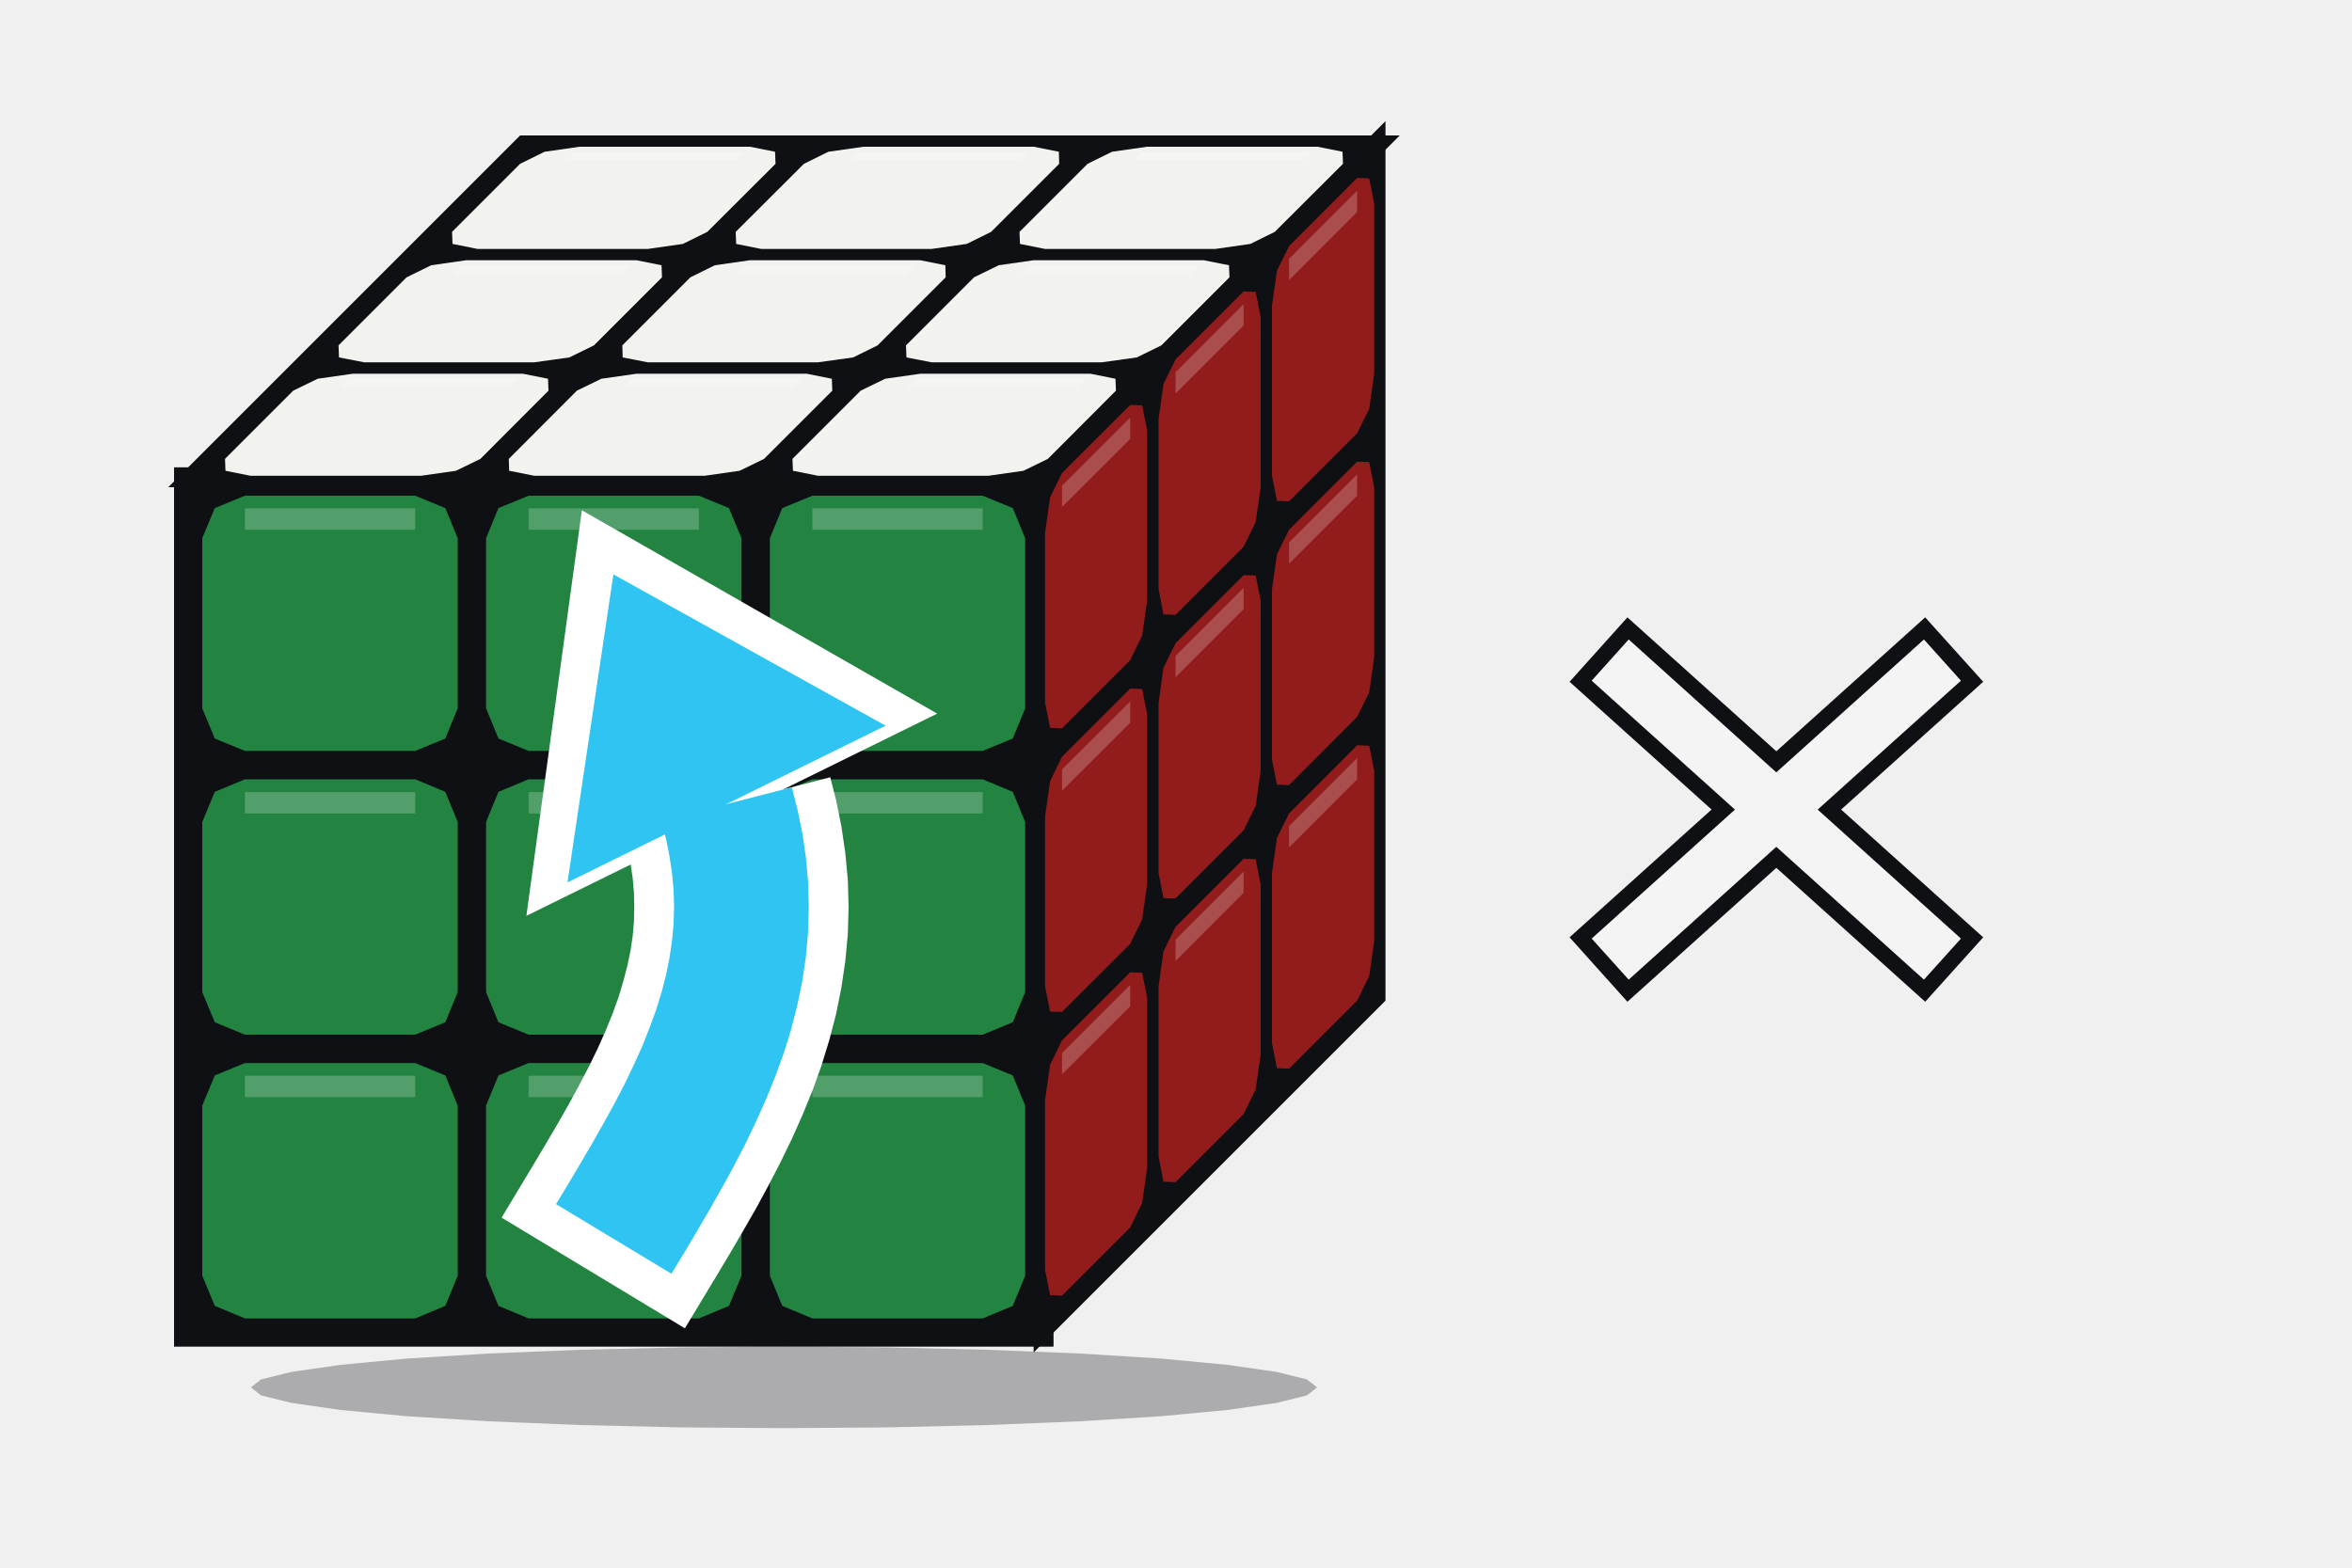
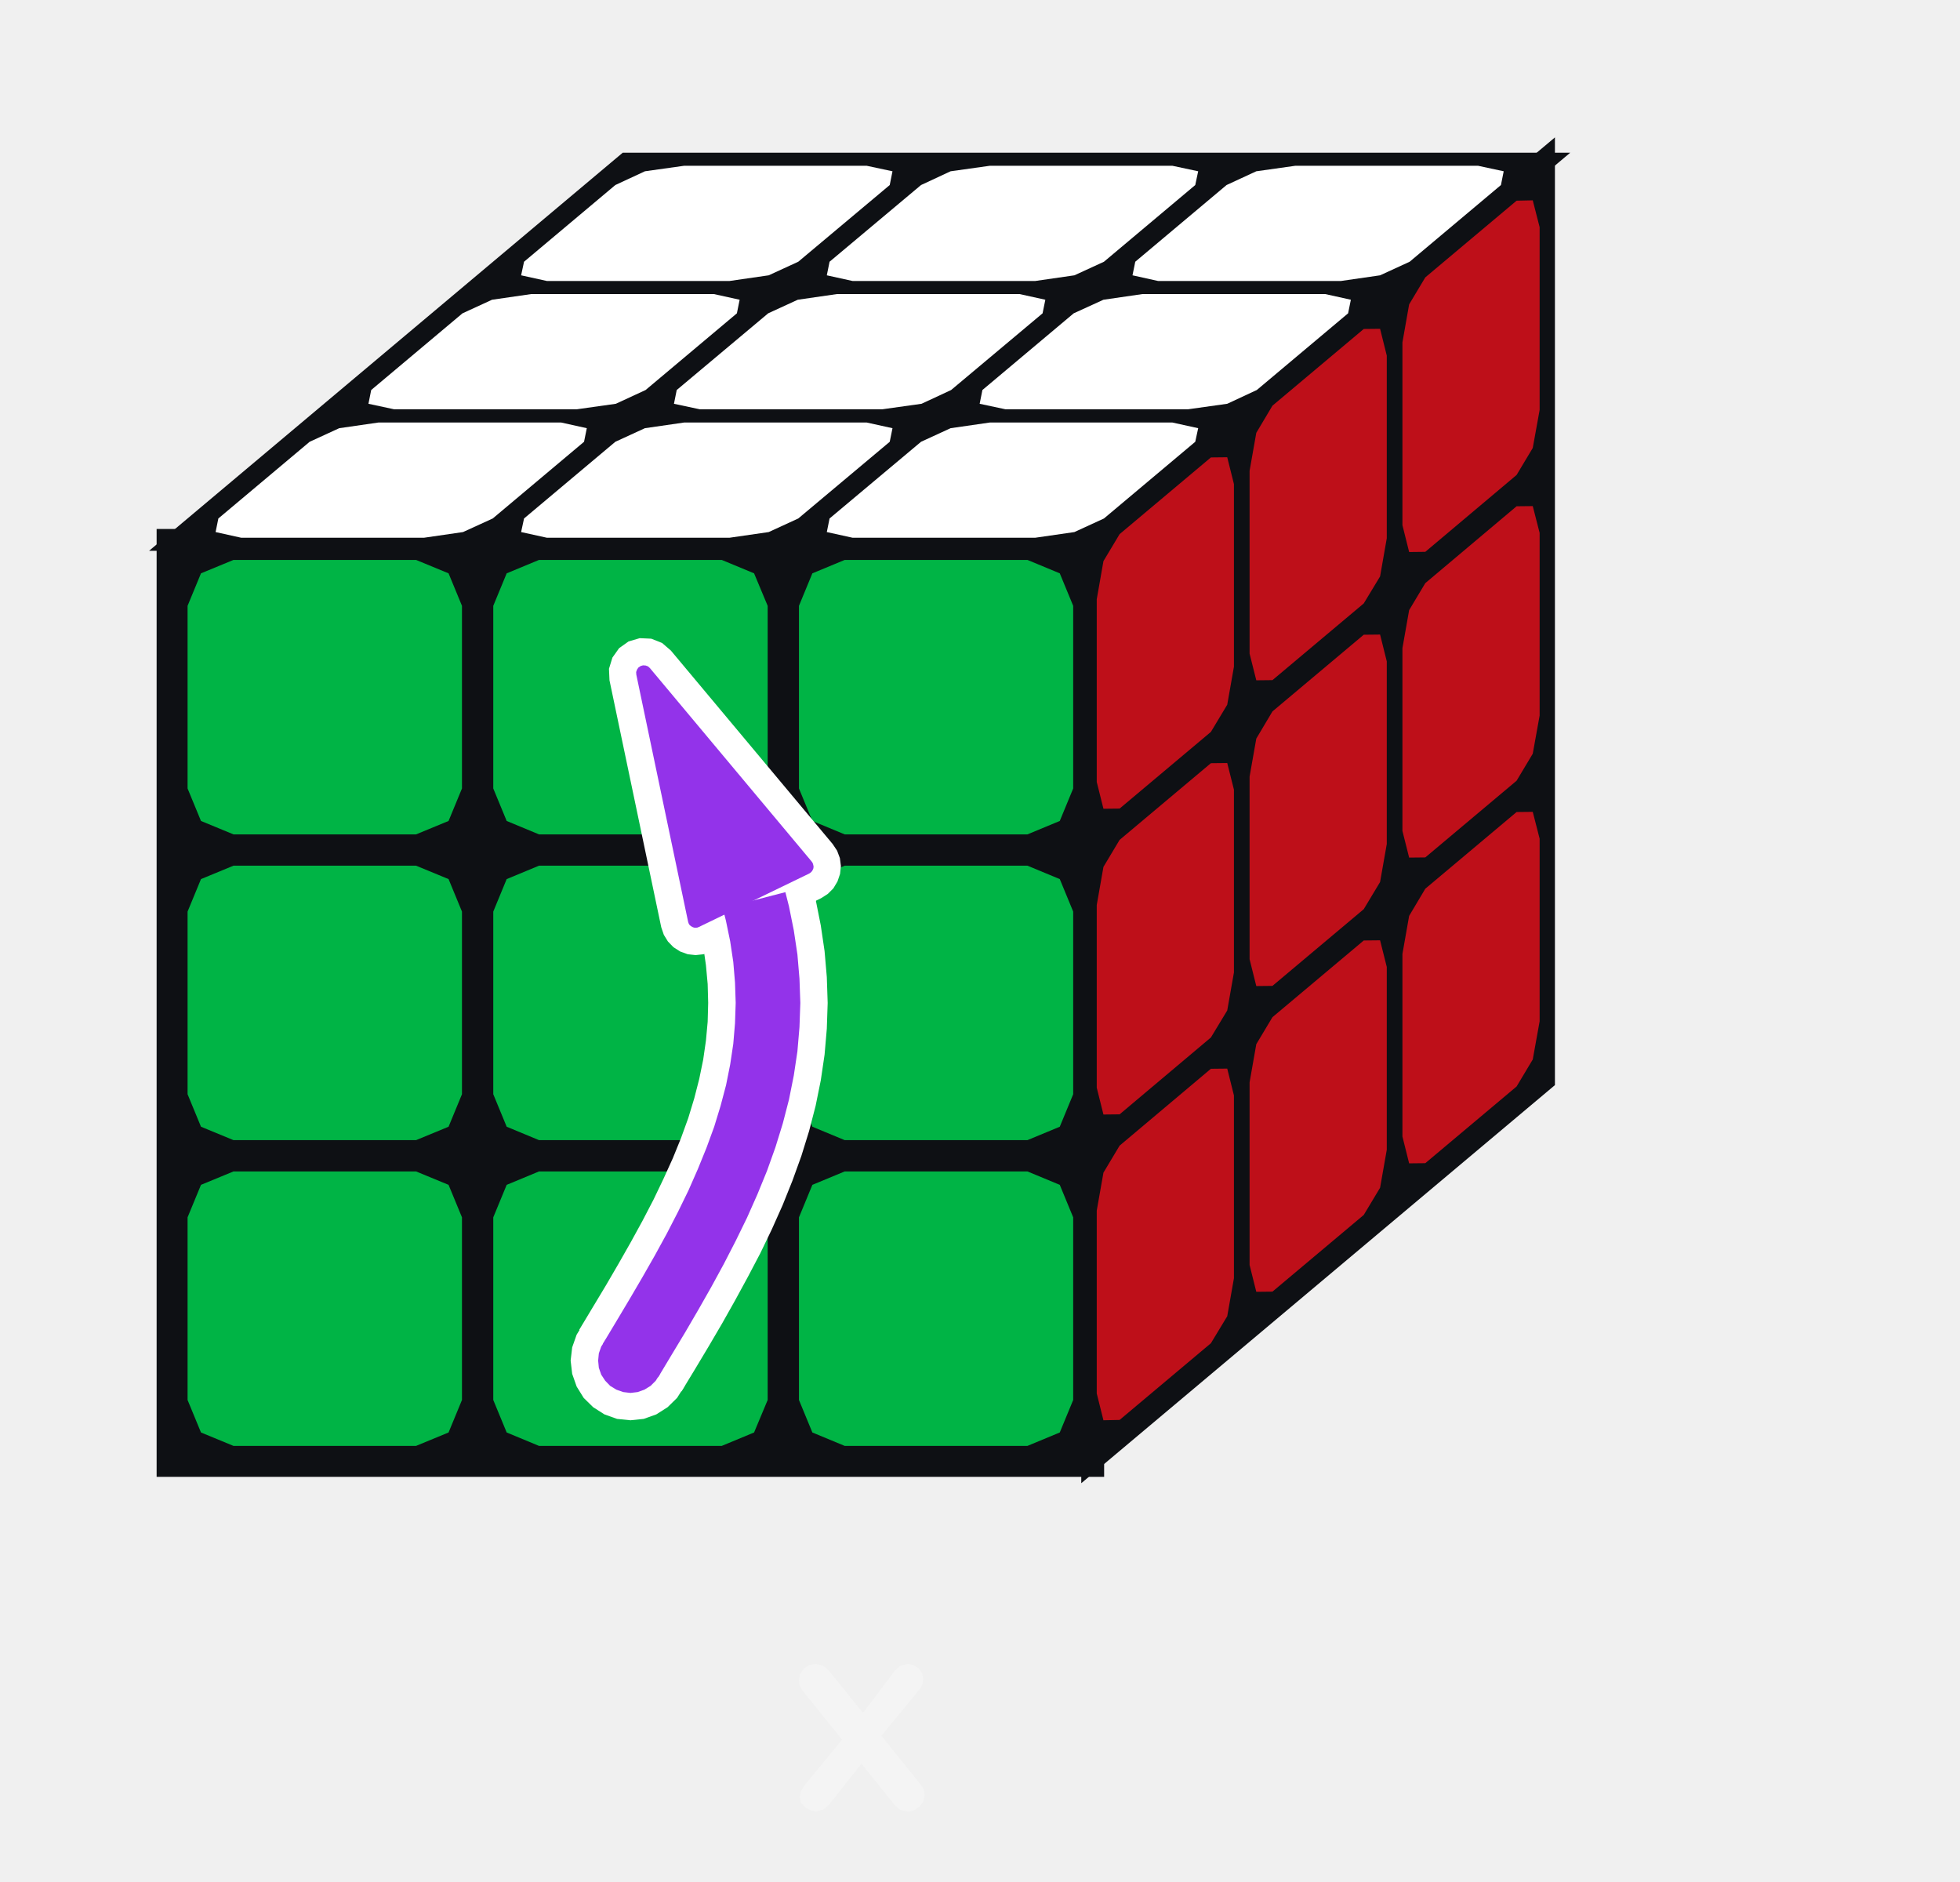
- <svg xmlns="http://www.w3.org/2000/svg" viewBox="0 0 150.00 100.00" width="144" height="96">
-   <polygon points="84.00,88.50 83.35,89.01 81.41,89.49 78.27,89.94 74.04,90.34 68.89,90.66 63.01,90.90 56.63,91.05 50.00,91.10 43.37,91.05 36.99,90.90 31.11,90.66 25.96,90.34 21.73,89.94 18.59,89.49 16.65,89.01 16.00,88.50 16.65,87.99 18.59,87.51 21.73,87.06 25.96,86.66 31.11,86.34 36.99,86.10 43.37,85.95 50.00,85.90 56.63,85.95 63.01,86.10 68.89,86.34 74.04,86.66 78.27,87.06 81.41,87.51 83.35,87.99" fill="#0e1014" fill-opacity="0.30" />
-   <polygon points="11.10,85.90 67.19,85.90 67.19,29.81 11.10,29.81" fill="#0e1014" />
-   <polygon points="10.73,31.08 66.83,31.08 89.27,8.64 33.17,8.64" fill="#0e1014" />
-   <polygon points="65.92,86.27 88.36,63.83 88.36,7.73 65.92,30.17" fill="#0e1014" />
-   <polygon points="49.46,10.45 49.43,9.68 47.83,9.36 36.97,9.36 34.73,9.68 33.17,10.45 28.83,14.79 28.86,15.56 30.46,15.88 41.31,15.88 43.55,15.56 45.11,14.79" fill="#f2f2ee" />
-   <polygon points="36.10,10.23 46.96,10.23 47.50,9.69 36.65,9.69" fill="#ffffff" fill-opacity="0.22" />
-   <polygon points="67.55,10.45 67.53,9.68 65.92,9.36 55.07,9.36 52.83,9.68 51.27,10.45 46.92,14.79 46.95,15.56 48.55,15.88 59.41,15.88 61.65,15.56 63.21,14.79" fill="#f2f2ee" />
-   <polygon points="54.20,10.23 65.06,10.23 65.60,9.69 54.74,9.69" fill="#ffffff" fill-opacity="0.22" />
-   <polygon points="85.65,10.45 85.62,9.68 84.02,9.36 73.16,9.36 70.92,9.68 69.36,10.45 65.02,14.79 65.05,15.56 66.65,15.88 77.50,15.88 79.74,15.56 81.30,14.79" fill="#f2f2ee" />
-   <polygon points="72.29,10.23 83.15,10.23 83.69,9.69 72.84,9.69" fill="#ffffff" fill-opacity="0.22" />
-   <polygon points="42.22,17.69 42.19,16.92 40.59,16.60 29.73,16.60 27.50,16.92 25.93,17.69 21.59,22.03 21.62,22.80 23.22,23.11 34.08,23.11 36.31,22.80 37.88,22.03" fill="#f2f2ee" />
-   <polygon points="28.86,17.47 39.72,17.47 40.26,16.93 29.41,16.93" fill="#ffffff" fill-opacity="0.22" />
-   <polygon points="60.31,17.69 60.29,16.92 58.69,16.60 47.83,16.60 45.59,16.92 44.03,17.69 39.69,22.03 39.71,22.80 41.31,23.11 52.17,23.11 54.41,22.80 55.97,22.03" fill="#f2f2ee" />
-   <polygon points="46.96,17.47 57.82,17.47 58.36,16.93 47.50,16.93" fill="#ffffff" fill-opacity="0.22" />
-   <polygon points="78.41,17.69 78.38,16.92 76.78,16.60 65.92,16.60 63.69,16.92 62.12,17.69 57.78,22.03 57.81,22.80 59.41,23.11 70.27,23.11 72.50,22.80 74.07,22.03" fill="#f2f2ee" />
-   <polygon points="65.06,17.47 75.91,17.47 76.46,16.93 65.60,16.93" fill="#ffffff" fill-opacity="0.22" />
-   <polygon points="34.98,24.92 34.95,24.16 33.35,23.84 22.50,23.84 20.26,24.16 18.70,24.92 14.35,29.27 14.38,30.03 15.98,30.35 26.84,30.35 29.08,30.03 30.64,29.27" fill="#f2f2ee" />
-   <polygon points="21.63,24.71 32.48,24.71 33.03,24.16 22.17,24.16" fill="#ffffff" fill-opacity="0.22" />
-   <polygon points="53.08,24.92 53.05,24.16 51.45,23.84 40.59,23.84 38.35,24.16 36.79,24.92 32.45,29.27 32.47,30.03 34.08,30.35 44.93,30.35 47.17,30.03 48.73,29.27" fill="#f2f2ee" />
-   <polygon points="39.72,24.71 50.58,24.71 51.12,24.16 40.26,24.16" fill="#ffffff" fill-opacity="0.22" />
-   <polygon points="71.17,24.92 71.14,24.16 69.54,23.84 58.69,23.84 56.45,24.16 54.89,24.92 50.54,29.27 50.57,30.03 52.17,30.35 63.03,30.35 65.27,30.03 66.83,29.27" fill="#f2f2ee" />
-   <polygon points="57.82,24.71 68.67,24.71 69.22,24.16 58.36,24.16" fill="#ffffff" fill-opacity="0.22" />
-   <polygon points="73.16,27.46 72.84,25.86 72.08,25.83 67.73,30.17 66.97,31.73 66.65,33.97 66.65,44.83 66.97,46.43 67.73,46.46 72.08,42.11 72.84,40.55 73.16,38.31" fill="#921b1b" />
-   <polygon points="67.73,32.34 72.08,28.00 72.08,26.64 67.73,30.99" fill="#ffffff" fill-opacity="0.22" />
-   <polygon points="80.40,20.22 80.08,18.62 79.31,18.59 74.97,22.93 74.20,24.50 73.89,26.73 73.89,37.59 74.20,39.19 74.97,39.22 79.31,34.88 80.08,33.31 80.40,31.08" fill="#921b1b" />
-   <polygon points="74.97,25.10 79.31,20.76 79.31,19.40 74.97,23.75" fill="#ffffff" fill-opacity="0.22" />
-   <polygon points="87.64,12.98 87.32,11.38 86.55,11.35 82.21,15.70 81.44,17.26 81.12,19.50 81.12,30.35 81.44,31.95 82.21,31.98 86.55,27.64 87.32,26.08 87.64,23.84" fill="#921b1b" />
-   <polygon points="82.21,17.87 86.55,13.52 86.55,12.17 82.21,16.51" fill="#ffffff" fill-opacity="0.22" />
-   <polygon points="73.16,45.55 72.84,43.95 72.08,43.92 67.73,48.27 66.97,49.83 66.65,52.07 66.65,62.92 66.97,64.53 67.73,64.55 72.08,60.21 72.84,58.65 73.16,56.41" fill="#921b1b" />
-   <polygon points="67.73,50.44 72.08,46.10 72.08,44.74 67.73,49.08" fill="#ffffff" fill-opacity="0.22" />
-   <polygon points="80.40,38.31 80.08,36.71 79.31,36.69 74.97,41.03 74.20,42.59 73.89,44.83 73.89,55.69 74.20,57.29 74.97,57.31 79.31,52.97 80.08,51.41 80.40,49.17" fill="#921b1b" />
-   <polygon points="74.97,43.20 79.31,38.86 79.31,37.50 74.97,41.84" fill="#ffffff" fill-opacity="0.22" />
-   <polygon points="87.64,31.08 87.32,29.47 86.55,29.45 82.21,33.79 81.44,35.35 81.12,37.59 81.12,48.45 81.44,50.05 82.21,50.08 86.55,45.73 87.32,44.17 87.64,41.93" fill="#921b1b" />
-   <polygon points="82.21,35.96 86.55,31.62 86.55,30.26 82.21,34.60" fill="#ffffff" fill-opacity="0.22" />
-   <polygon points="73.16,63.65 72.84,62.05 72.08,62.02 67.73,66.36 66.97,67.92 66.65,70.16 66.65,81.02 66.97,82.62 67.73,82.65 72.08,78.30 72.84,76.74 73.16,74.50" fill="#921b1b" />
-   <polygon points="67.73,68.53 72.08,64.19 72.08,62.83 67.73,67.18" fill="#ffffff" fill-opacity="0.22" />
-   <polygon points="80.40,56.41 80.08,54.81 79.31,54.78 74.97,59.12 74.20,60.69 73.89,62.92 73.89,73.78 74.20,75.38 74.97,75.41 79.31,71.07 80.08,69.50 80.40,67.27" fill="#921b1b" />
-   <polygon points="74.97,61.30 79.31,56.95 79.31,55.60 74.97,59.94" fill="#ffffff" fill-opacity="0.22" />
-   <polygon points="87.64,49.17 87.32,47.57 86.55,47.54 82.21,51.89 81.44,53.45 81.12,55.69 81.12,66.54 81.44,68.14 82.21,68.17 86.55,63.83 87.32,62.27 87.64,60.03" fill="#921b1b" />
-   <polygon points="82.21,54.06 86.55,49.71 86.55,48.36 82.21,52.70" fill="#ffffff" fill-opacity="0.22" />
-   <polygon points="29.19,34.33 28.40,32.41 26.48,31.62 15.62,31.62 13.70,32.41 12.90,34.33 12.90,45.19 13.70,47.11 15.62,47.90 26.48,47.90 28.40,47.11 29.19,45.19" fill="#238442" />
-   <polygon points="15.62,33.79 26.48,33.79 26.48,32.43 15.62,32.43" fill="#ffffff" fill-opacity="0.22" />
-   <polygon points="47.29,34.33 46.49,32.41 44.57,31.62 33.71,31.62 31.79,32.41 31.00,34.33 31.00,45.19 31.79,47.11 33.71,47.90 44.57,47.90 46.49,47.11 47.29,45.19" fill="#238442" />
-   <polygon points="33.71,33.79 44.57,33.79 44.57,32.43 33.71,32.43" fill="#ffffff" fill-opacity="0.22" />
-   <polygon points="65.38,34.33 64.59,32.41 62.67,31.62 51.81,31.62 49.89,32.41 49.10,34.33 49.10,45.19 49.89,47.11 51.81,47.90 62.67,47.90 64.59,47.11 65.38,45.19" fill="#238442" />
-   <polygon points="51.81,33.79 62.67,33.79 62.67,32.43 51.81,32.43" fill="#ffffff" fill-opacity="0.22" />
-   <polygon points="29.19,52.43 28.40,50.51 26.48,49.71 15.62,49.71 13.70,50.51 12.90,52.43 12.90,63.29 13.70,65.21 15.62,66.00 26.48,66.00 28.40,65.21 29.19,63.29" fill="#238442" />
-   <polygon points="15.62,51.89 26.48,51.89 26.48,50.53 15.62,50.53" fill="#ffffff" fill-opacity="0.22" />
-   <polygon points="47.29,52.43 46.49,50.51 44.57,49.71 33.71,49.71 31.79,50.51 31.00,52.43 31.00,63.29 31.79,65.21 33.71,66.00 44.57,66.00 46.49,65.21 47.29,63.29" fill="#238442" />
-   <polygon points="33.71,51.89 44.57,51.89 44.57,50.53 33.71,50.53" fill="#ffffff" fill-opacity="0.22" />
-   <polygon points="65.38,52.43 64.59,50.51 62.67,49.71 51.81,49.71 49.89,50.51 49.10,52.43 49.10,63.29 49.89,65.21 51.81,66.00 62.67,66.00 64.59,65.21 65.38,63.29" fill="#238442" />
-   <polygon points="51.81,51.89 62.67,51.89 62.67,50.53 51.81,50.53" fill="#ffffff" fill-opacity="0.22" />
-   <polygon points="29.19,70.52 28.40,68.60 26.48,67.81 15.62,67.81 13.70,68.60 12.90,70.52 12.90,81.38 13.70,83.30 15.62,84.10 26.48,84.10 28.40,83.30 29.19,81.38" fill="#238442" />
-   <polygon points="15.62,69.98 26.48,69.98 26.48,68.62 15.62,68.62" fill="#ffffff" fill-opacity="0.22" />
-   <polygon points="47.29,70.52 46.49,68.60 44.57,67.81 33.71,67.81 31.79,68.60 31.00,70.52 31.00,81.38 31.79,83.30 33.71,84.10 44.57,84.10 46.49,83.30 47.29,81.38" fill="#238442" />
-   <polygon points="33.71,69.98 44.57,69.98 44.57,68.62 33.71,68.62" fill="#ffffff" fill-opacity="0.22" />
-   <polygon points="65.38,70.52 64.59,68.60 62.67,67.81 51.81,67.81 49.89,68.60 49.10,70.52 49.10,81.38 49.89,83.30 51.81,84.10 62.67,84.10 64.59,83.30 65.38,81.38" fill="#238442" />
-   <polygon points="51.81,69.98 62.67,69.98 62.67,68.62 51.81,68.62" fill="#ffffff" fill-opacity="0.22" />
-   <polygon points="31.99,77.67 34.09,74.18 34.85,72.90 35.59,71.64 36.29,70.41 36.95,69.20 37.56,68.03 38.12,66.88 38.62,65.76 39.06,64.68 39.44,63.63 39.75,62.60 40.01,61.61 40.21,60.65 40.35,59.71 40.43,58.78 40.45,57.86 40.43,56.94 40.35,56.01 40.21,55.07 40.01,54.10 39.72,53.00 52.95,49.58 53.32,51.03 53.66,52.71 53.91,54.41 54.07,56.13 54.12,57.86 54.07,59.58 53.91,61.30 53.66,63.00 53.32,64.69 52.89,66.34 52.39,67.97 51.82,69.56 51.18,71.12 50.50,72.65 49.77,74.15 49.01,75.62 48.23,77.06 47.42,78.47 46.61,79.86 45.79,81.23 43.68,84.73" fill="#ffffff" />
-   <polygon points="33.57,58.42 37.11,32.55 59.77,45.52" fill="#ffffff" />
-   <polygon points="35.46,76.81 36.26,75.49 37.03,74.19 37.78,72.91 38.50,71.64 39.19,70.39 39.83,69.16 40.41,67.95 40.95,66.76 41.42,65.58 41.84,64.43 42.19,63.30 42.48,62.18 42.70,61.09 42.86,60.00 42.96,58.93 42.99,57.86 42.96,56.79 42.86,55.71 42.70,54.63 42.48,53.53 42.18,52.36 50.50,50.22 50.85,51.60 51.17,53.15 51.40,54.71 51.54,56.28 51.58,57.86 51.54,59.43 51.40,61.01 51.17,62.57 50.85,64.12 50.46,65.65 49.99,67.16 49.45,68.66 48.85,70.13 48.20,71.58 47.51,73.02 46.78,74.43 46.01,75.83 45.23,77.21 44.43,78.57 43.63,79.92 42.82,81.25" fill="#2fc4f2" />
-   <polygon points="36.19,56.29 39.12,36.64 56.48,46.29" fill="#2fc4f2" />
-   <polygon points="100.10,43.49 122.78,63.90 126.48,59.79 103.79,39.38" fill="#0e1014" />
-   <polygon points="122.78,39.38 100.10,59.79 103.79,63.90 126.48,43.49" fill="#0e1014" />
-   <polygon points="101.51,43.42 122.70,62.49 125.06,59.87 103.87,40.79" fill="#f4f4f4" />
-   <polygon points="122.70,40.79 101.51,59.87 103.87,62.49 125.06,43.42" fill="#f4f4f4" />
+ <svg xmlns="http://www.w3.org/2000/svg" viewBox="0 0 114.00 109.20" width="100" height="96">
+   <polygon points="9.11,85.76 64.22,85.76 64.22,30.64 9.11,30.64" fill="#0e1014" />
+   <polygon points="8.67,31.91 63.78,31.91 91.33,8.76 36.22,8.76" fill="#0e1014" />
+   <polygon points="62.89,86.13 90.44,62.98 90.44,7.87 62.89,31.02" fill="#0e1014" />
+   <polygon points="51.75,10.64 51.91,9.84 50.41,9.52 39.79,9.52 37.51,9.84 35.79,10.64 30.48,15.10 30.31,15.89 31.81,16.22 42.43,16.22 44.71,15.89 46.43,15.10" fill="#ffffff" />
+   <polygon points="69.52,10.64 69.69,9.84 68.19,9.52 57.57,9.52 55.29,9.84 53.57,10.64 48.25,15.10 48.09,15.89 49.59,16.22 60.21,16.22 62.49,15.89 64.21,15.10" fill="#ffffff" />
+   <polygon points="87.30,10.64 87.46,9.84 85.97,9.52 75.34,9.52 73.07,9.84 71.34,10.64 66.03,15.10 65.87,15.89 67.36,16.22 77.99,16.22 80.27,15.89 81.99,15.10" fill="#ffffff" />
+   <polygon points="42.86,18.10 43.02,17.31 41.52,16.98 30.90,16.98 28.62,17.31 26.90,18.10 21.59,22.56 21.43,23.36 22.92,23.68 33.55,23.68 35.82,23.36 37.55,22.56" fill="#ffffff" />
+   <polygon points="60.64,18.10 60.80,17.31 59.30,16.98 48.68,16.98 46.40,17.31 44.68,18.10 39.36,22.56 39.20,23.36 40.70,23.68 51.32,23.68 53.60,23.36 55.32,22.56" fill="#ffffff" />
+   <polygon points="78.41,18.10 78.57,17.31 77.08,16.98 66.45,16.98 64.18,17.31 62.45,18.10 57.14,22.56 56.98,23.36 58.48,23.68 69.10,23.68 71.38,23.36 73.10,22.56" fill="#ffffff" />
+   <polygon points="33.97,25.57 34.13,24.78 32.64,24.45 22.01,24.45 19.73,24.78 18.01,25.57 12.70,30.03 12.54,30.82 14.03,31.15 24.66,31.15 26.93,30.82 28.66,30.03" fill="#ffffff" />
+   <polygon points="51.75,25.57 51.91,24.78 50.41,24.45 39.79,24.45 37.51,24.78 35.79,25.57 30.48,30.03 30.31,30.82 31.81,31.15 42.43,31.15 44.71,30.82 46.43,30.03" fill="#ffffff" />
+   <polygon points="69.52,25.57 69.69,24.78 68.19,24.45 57.57,24.45 55.29,24.78 53.57,25.57 48.25,30.03 48.09,30.82 49.59,31.15 60.21,31.15 62.49,30.82 64.21,30.03" fill="#ffffff" />
+   <polygon points="71.77,28.03 71.38,26.47 70.43,26.48 65.12,30.94 64.18,32.51 63.79,34.73 63.79,45.35 64.18,46.91 65.12,46.90 70.43,42.44 71.38,40.86 71.77,38.65" fill="#be0f19" />
+   <polygon points="80.66,20.56 80.27,19.00 79.32,19.01 74.01,23.47 73.07,25.05 72.68,27.26 72.68,37.89 73.07,39.44 74.01,39.43 79.32,34.97 80.27,33.40 80.66,31.18" fill="#be0f19" />
+   <polygon points="89.55,13.09 89.15,11.53 88.21,11.55 82.90,16.01 81.96,17.58 81.57,19.79 81.57,30.42 81.96,31.98 82.90,31.97 88.21,27.50 89.15,25.93 89.55,23.72" fill="#be0f19" />
+   <polygon points="71.77,45.80 71.38,44.25 70.43,44.26 65.12,48.72 64.18,50.29 63.79,52.51 63.79,63.13 64.18,64.69 65.12,64.68 70.43,60.21 71.38,58.64 71.77,56.43" fill="#be0f19" />
+   <polygon points="80.66,38.34 80.27,36.78 79.32,36.79 74.01,41.25 73.07,42.83 72.68,45.04 72.68,55.66 73.07,57.22 74.01,57.21 79.32,52.75 80.27,51.17 80.66,48.96" fill="#be0f19" />
+   <polygon points="89.55,30.87 89.15,29.31 88.21,29.32 82.90,33.79 81.96,35.36 81.57,37.57 81.57,48.20 81.96,49.75 82.90,49.74 88.21,45.28 89.15,43.71 89.55,41.49" fill="#be0f19" />
+   <polygon points="71.77,63.58 71.38,62.02 70.43,62.03 65.12,66.50 64.18,68.07 63.79,70.28 63.79,80.91 64.18,82.47 65.12,82.45 70.43,77.99 71.38,76.42 71.77,74.21" fill="#be0f19" />
+   <polygon points="80.66,56.11 80.27,54.56 79.32,54.57 74.01,59.03 73.07,60.60 72.68,62.82 72.68,73.44 73.07,75.00 74.01,74.99 79.32,70.53 80.27,68.95 80.66,66.74" fill="#be0f19" />
+   <polygon points="89.55,48.65 89.15,47.09 88.21,47.10 82.90,51.56 81.96,53.14 81.57,55.35 81.57,65.97 81.96,67.53 82.90,67.52 88.21,63.06 89.15,61.49 89.55,59.27" fill="#be0f19" />
+   <polygon points="26.87,35.11 26.09,33.22 24.20,32.44 13.58,32.44 11.69,33.22 10.91,35.11 10.91,45.73 11.69,47.62 13.58,48.40 24.20,48.40 26.09,47.62 26.87,45.73" fill="#00b445" />
+   <polygon points="44.65,35.11 43.86,33.22 41.98,32.44 31.35,32.44 29.47,33.22 28.69,35.11 28.69,45.73 29.47,47.62 31.35,48.40 41.98,48.40 43.86,47.62 44.65,45.73" fill="#00b445" />
+   <polygon points="62.42,35.11 61.64,33.22 59.76,32.44 49.13,32.44 47.25,33.22 46.47,35.11 46.47,45.73 47.25,47.62 49.13,48.40 59.76,48.40 61.64,47.62 62.42,45.73" fill="#00b445" />
+   <polygon points="26.87,52.89 26.09,51.00 24.20,50.22 13.58,50.22 11.69,51.00 10.91,52.89 10.91,63.51 11.69,65.40 13.58,66.18 24.20,66.18 26.09,65.40 26.87,63.51" fill="#00b445" />
+   <polygon points="44.65,52.89 43.86,51.00 41.98,50.22 31.35,50.22 29.47,51.00 28.69,52.89 28.69,63.51 29.47,65.40 31.35,66.18 41.98,66.18 43.86,65.40 44.65,63.51" fill="#00b445" />
+   <polygon points="62.42,52.89 61.64,51.00 59.76,50.22 49.13,50.22 47.25,51.00 46.47,52.89 46.47,63.51 47.25,65.40 49.13,66.18 59.76,66.18 61.64,65.40 62.42,63.51" fill="#00b445" />
+   <polygon points="26.87,70.67 26.09,68.78 24.20,68.00 13.58,68.00 11.69,68.78 10.91,70.67 10.91,81.29 11.69,83.18 13.58,83.96 24.20,83.96 26.09,83.18 26.87,81.29" fill="#00b445" />
+   <polygon points="44.65,70.67 43.86,68.78 41.98,68.00 31.35,68.00 29.47,68.78 28.69,70.67 28.69,81.29 29.47,83.18 31.35,83.96 41.98,83.96 43.86,83.18 44.65,81.29" fill="#00b445" />
+   <polygon points="62.42,70.67 61.64,68.78 59.76,68.00 49.13,68.00 47.25,68.78 46.47,70.67 46.47,81.29 47.25,83.18 49.13,83.96 59.76,83.96 61.64,83.18 62.42,81.29" fill="#00b445" />
+   <polygon points="33.69,77.21 34.47,75.91 35.24,74.63 35.98,73.36 36.69,72.11 37.37,70.87 38.01,69.64 38.59,68.43 39.13,67.24 39.61,66.06 40.03,64.90 40.38,63.75 40.67,62.62 40.90,61.50 41.06,60.39 41.16,59.30 41.19,58.20 41.16,57.10 41.06,56.01 40.90,54.90 40.67,53.76 40.50,53.10 47.22,51.36 47.45,52.24 47.74,53.70 47.96,55.19 48.09,56.70 48.14,58.20 48.09,59.70 47.96,61.21 47.74,62.70 47.44,64.18 47.06,65.65 46.61,67.10 46.09,68.54 45.52,69.96 44.89,71.37 44.22,72.76 43.50,74.13 42.76,75.49 42.00,76.84 41.22,78.17 40.43,79.49 39.64,80.79" fill="#ffffff" />
+   <polygon points="40.14,79.00 40.05,78.23 39.80,77.49 39.38,76.83 38.83,76.29 38.17,75.87 37.44,75.61 36.67,75.53 35.89,75.61 35.16,75.87 34.50,76.29 33.95,76.83 33.54,77.49 33.28,78.23 33.19,79.00 33.28,79.77 33.54,80.51 33.95,81.17 34.50,81.71 35.16,82.13 35.89,82.39 36.67,82.47 37.44,82.39 38.17,82.13 38.83,81.71 39.38,81.17 39.80,80.51 40.05,79.77" fill="#ffffff" />
+   <polygon points="41.35,55.22 40.92,55.37 40.46,55.42 40.00,55.37 39.56,55.21 39.17,54.96 38.85,54.63 38.61,54.24 38.46,53.80 35.45,39.44 35.42,38.77 35.62,38.12 36.01,37.57 36.56,37.18 37.21,36.99 37.88,37.02 38.51,37.27 39.02,37.71 48.43,48.96 48.69,49.35 48.85,49.78 48.91,50.24 48.86,50.70 48.71,51.14 48.47,51.54 48.15,51.86 47.76,52.11" fill="#ffffff" />
+   <polygon points="35.06,78.03 35.84,76.73 36.61,75.44 37.36,74.16 38.09,72.88 38.78,71.62 39.43,70.36 40.04,69.11 40.59,67.86 41.09,66.63 41.54,65.40 41.91,64.19 42.23,62.98 42.47,61.78 42.65,60.58 42.75,59.39 42.79,58.20 42.75,57.01 42.65,55.82 42.47,54.62 42.22,53.41 42.04,52.70 45.68,51.76 45.89,52.59 46.17,53.98 46.38,55.38 46.50,56.79 46.55,58.20 46.50,59.61 46.38,61.02 46.17,62.42 45.89,63.82 45.53,65.21 45.10,66.60 44.61,67.97 44.05,69.34 43.45,70.69 42.79,72.04 42.10,73.38 41.37,74.72 40.62,76.04 39.85,77.36 39.06,78.67 38.28,79.97" fill="#9333ea" />
+   <polygon points="38.55,79.00 38.50,78.58 38.36,78.18 38.14,77.83 37.84,77.53 37.48,77.31 37.09,77.17 36.67,77.12 36.25,77.17 35.85,77.31 35.49,77.53 35.20,77.83 34.97,78.18 34.83,78.58 34.79,79.00 34.83,79.42 34.97,79.82 35.20,80.17 35.49,80.47 35.85,80.69 36.25,80.83 36.67,80.88 37.09,80.83 37.48,80.69 37.84,80.47 38.14,80.17 38.36,79.82 38.50,79.42" fill="#9333ea" />
+   <polygon points="40.66,53.78 40.56,53.82 40.46,53.83 40.36,53.82 40.26,53.78 40.18,53.73 40.10,53.66 40.05,53.57 40.02,53.47 37.01,39.11 37.00,38.96 37.05,38.82 37.13,38.70 37.26,38.61 37.40,38.57 37.55,38.58 37.69,38.63 37.80,38.73 47.21,49.98 47.27,50.07 47.30,50.17 47.32,50.27 47.31,50.37 47.27,50.47 47.22,50.55 47.15,50.62 47.06,50.68" fill="#9333ea" />
+   <polygon points="47.44,96.64 47.87,96.74 48.22,97.04 53.57,103.68 53.73,103.95 53.78,104.26 53.70,104.63 53.47,104.94 53.15,105.16 52.80,105.23 52.37,105.13 52.02,104.82 46.67,98.18 46.51,97.90 46.46,97.60 46.54,97.22 46.76,96.91 47.08,96.70" fill="#f4f4f4" />
+   <polygon points="47.46,105.22 47.14,105.15 46.82,104.97 46.59,104.70 46.51,104.37 46.58,104.06 46.75,103.76 49.20,100.77 50.16,102.37 48.22,104.82 47.88,105.11" fill="#f4f4f4" />
+   <polygon points="52.78,96.64 53.14,96.70 53.43,96.90 53.63,97.18 53.70,97.50 53.68,97.66 53.65,97.82 53.58,97.98 53.47,98.13 51.06,101.07 50.05,99.68 52.02,97.07 52.37,96.74" fill="#f4f4f4" />
</svg>
